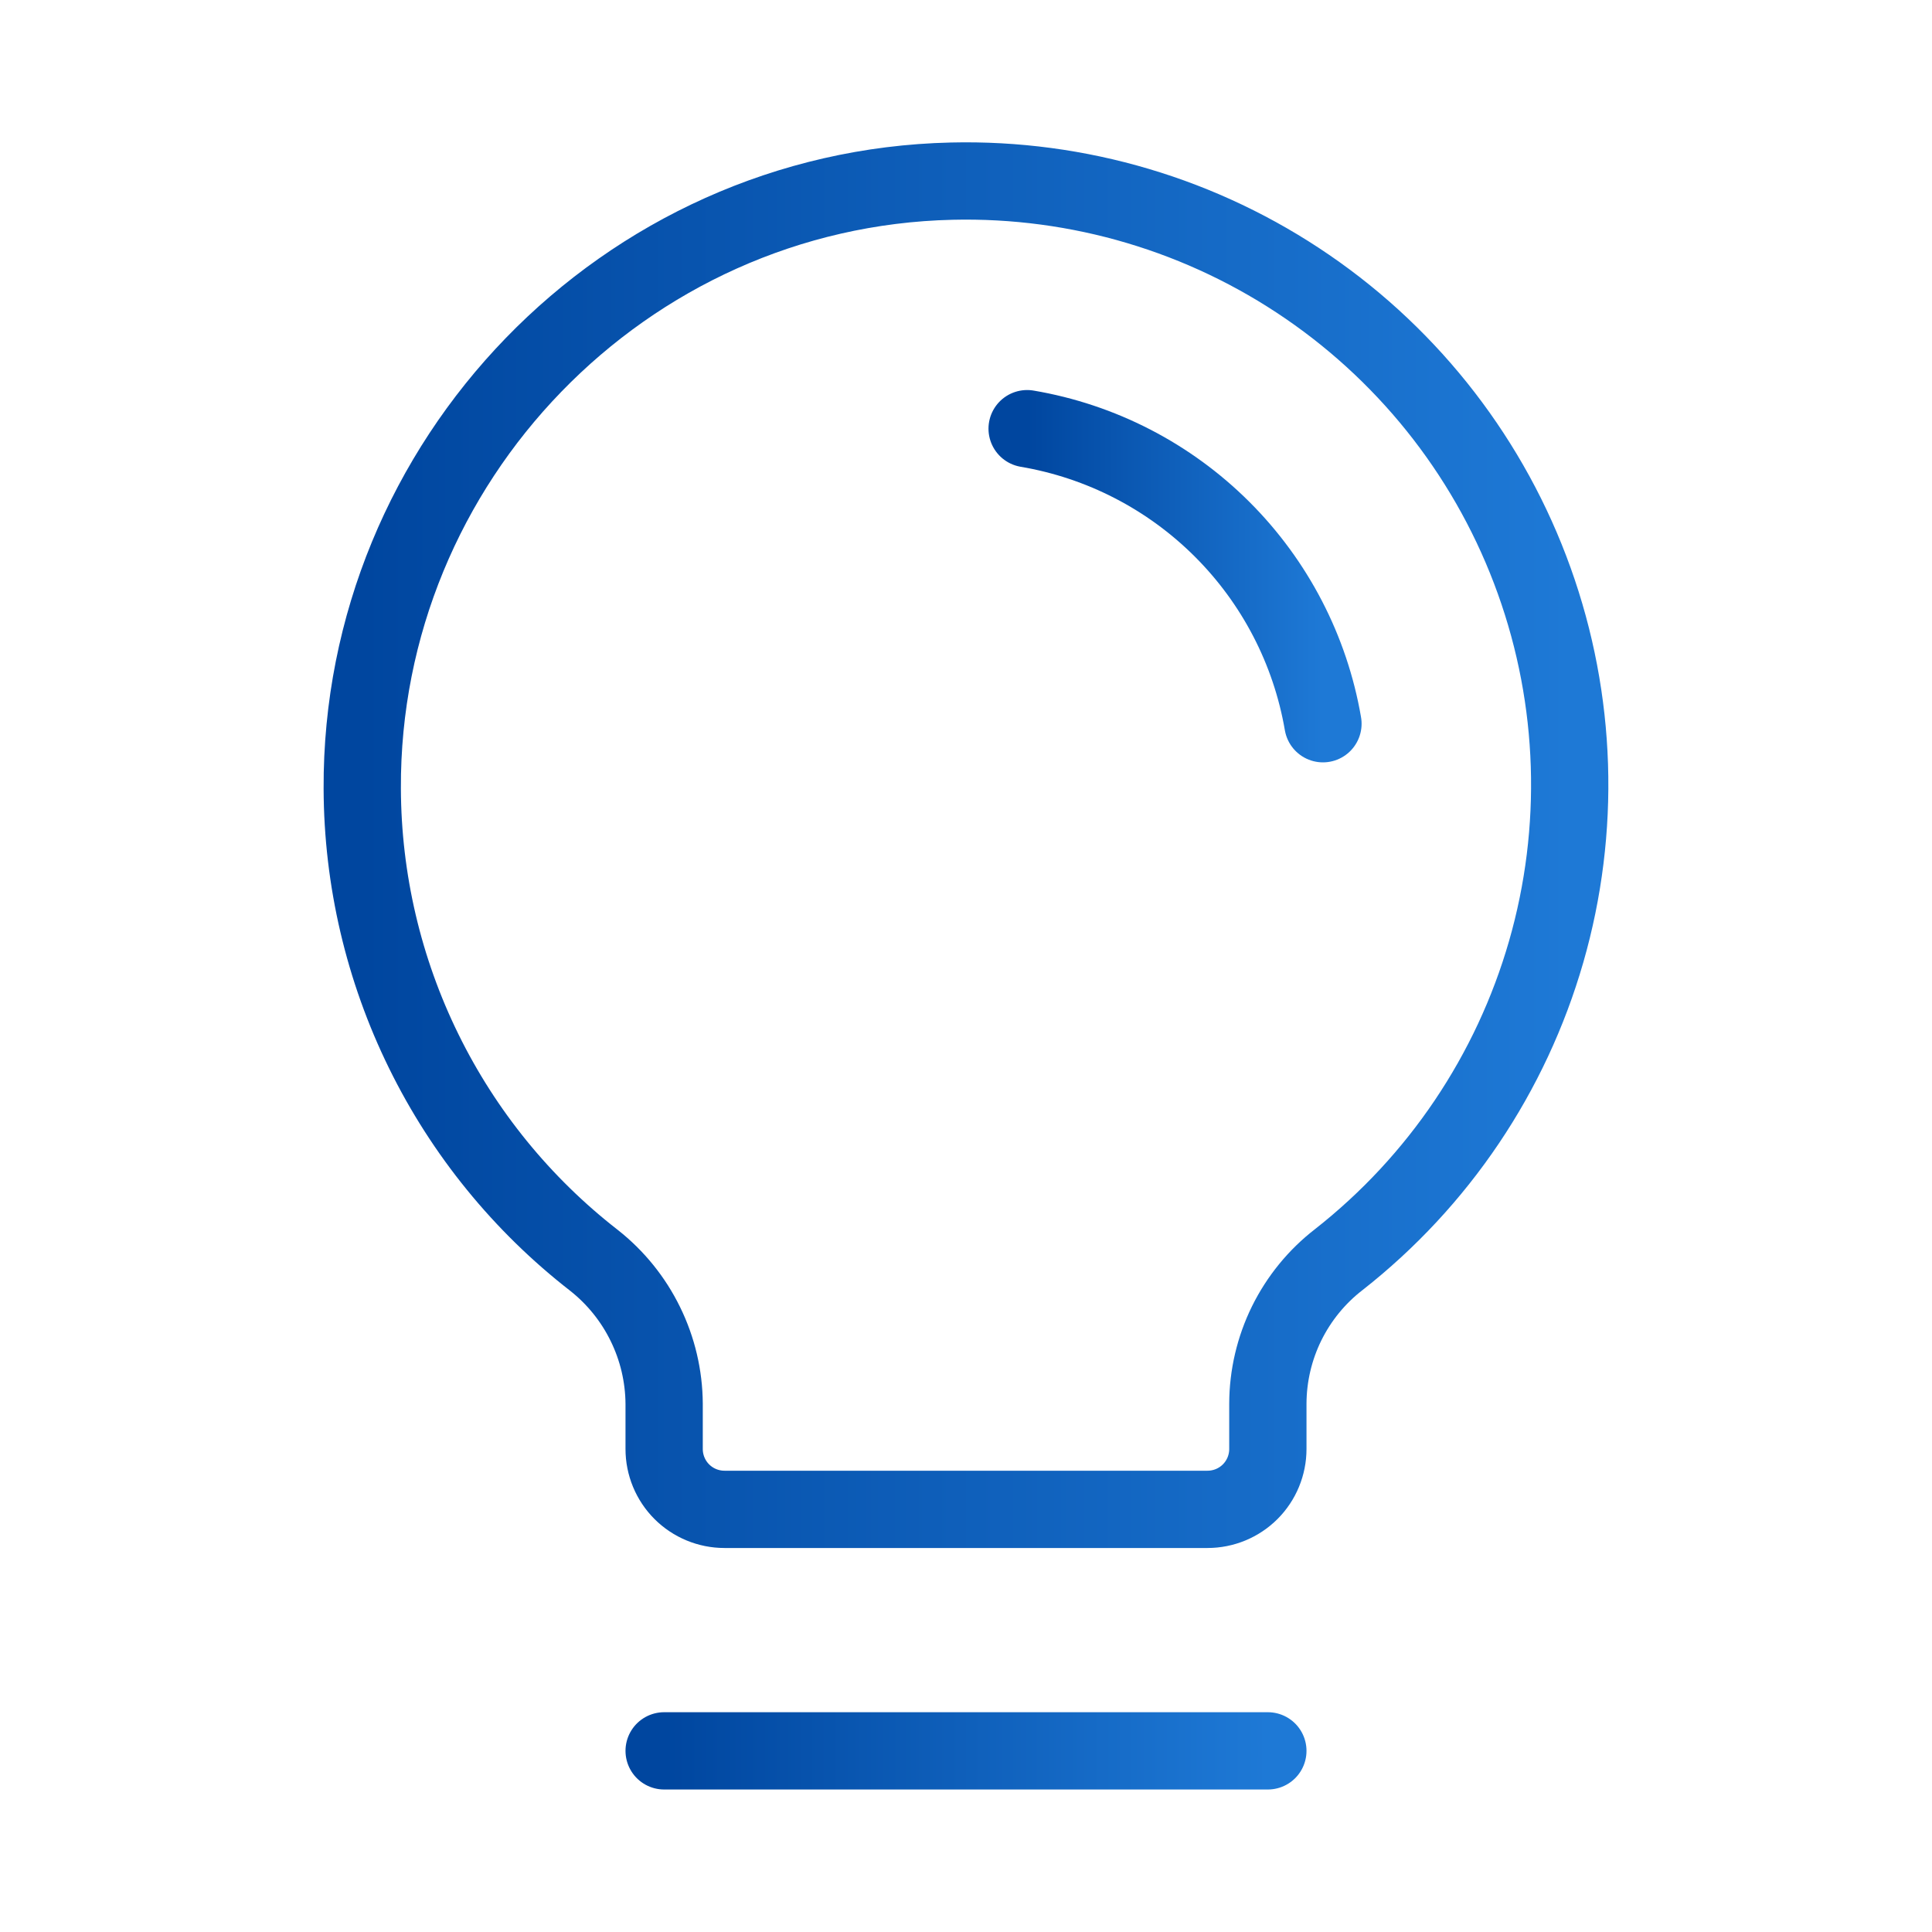
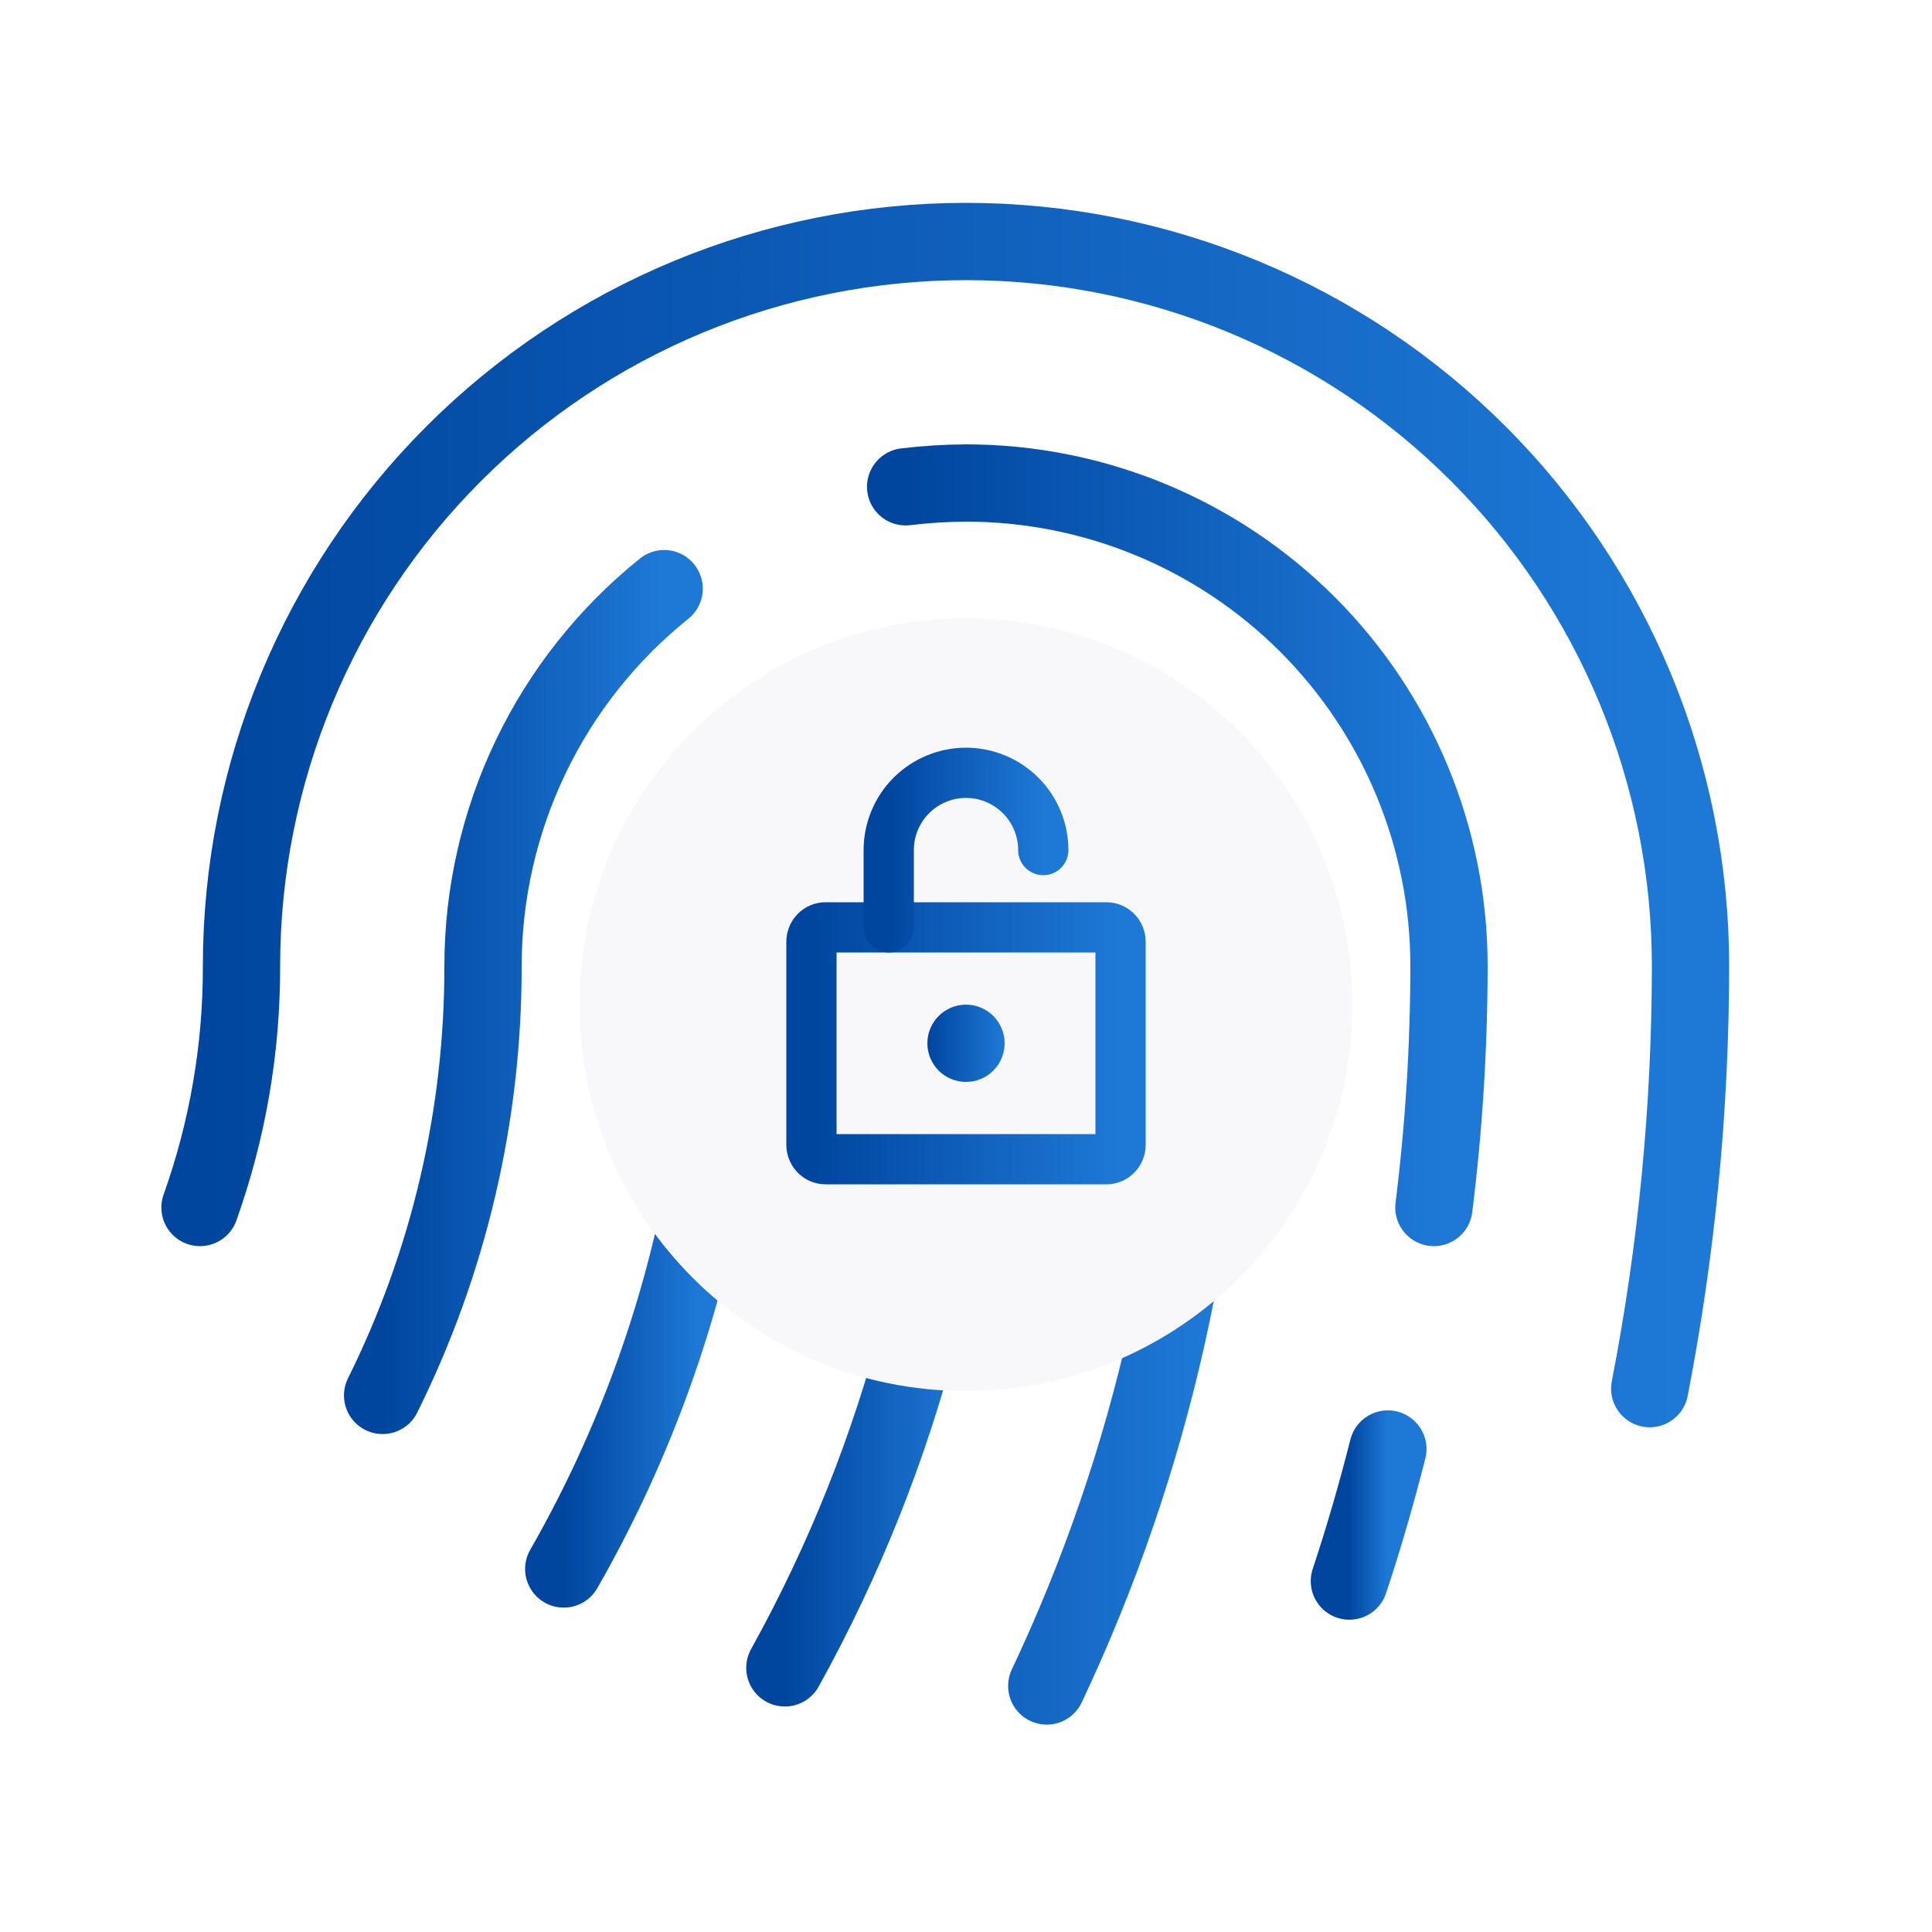
<svg xmlns="http://www.w3.org/2000/svg" width="50" height="50" viewBox="0 0 50 50" fill="none">
-   <path d="M17.188 45.312H32.812" stroke="url(#paint0_linear_10_723)" stroke-width="2" stroke-linecap="round" stroke-linejoin="round" />
-   <path d="M15.371 32.617C13.511 31.171 12.004 29.32 10.966 27.205C9.927 25.09 9.383 22.767 9.375 20.41C9.336 11.934 16.152 4.883 24.629 4.688C27.91 4.61 31.131 5.567 33.837 7.423C36.544 9.279 38.597 11.94 39.705 15.029C40.814 18.117 40.922 21.477 40.015 24.63C39.107 27.784 37.23 30.571 34.648 32.598C34.078 33.038 33.617 33.604 33.298 34.25C32.98 34.897 32.814 35.608 32.812 36.328V37.5C32.812 37.914 32.648 38.312 32.355 38.605C32.062 38.898 31.664 39.062 31.25 39.062H18.75C18.336 39.062 17.938 38.898 17.645 38.605C17.352 38.312 17.188 37.914 17.188 37.5V36.328C17.183 35.613 17.017 34.908 16.702 34.266C16.388 33.623 15.933 33.06 15.371 32.617V32.617Z" stroke="url(#paint1_linear_10_723)" stroke-width="2" stroke-linecap="round" stroke-linejoin="round" />
-   <path d="M26.582 11.094C28.492 11.418 30.254 12.326 31.625 13.694C32.997 15.062 33.91 16.822 34.238 18.73" stroke="url(#paint2_linear_10_723)" stroke-width="2" stroke-linecap="round" stroke-linejoin="round" />
+   <path d="M9.902 36.113C11.618 32.66 12.507 28.856 12.5 25C12.502 23.125 12.924 21.275 13.735 19.585C14.546 17.895 15.726 16.408 17.188 15.234" stroke="url(#paint0_linear_10_5890)" stroke-width="2" stroke-linecap="round" stroke-linejoin="round" />
+   <path d="M25 25C25.009 31.355 23.395 37.607 20.312 43.164" stroke="url(#paint1_linear_10_5890)" stroke-width="2" stroke-linecap="round" stroke-linejoin="round" />
+   <path d="M18.75 25C18.75 23.342 19.409 21.753 20.581 20.581C21.753 19.409 23.342 18.75 25 18.75C26.658 18.75 28.247 19.409 29.419 20.581C30.591 21.753 31.25 23.342 31.25 25C31.263 31.443 29.842 37.807 27.09 43.633" stroke="url(#paint2_linear_10_5890)" stroke-width="2" stroke-linecap="round" stroke-linejoin="round" />
+   <path d="M42.695 35.938C43.395 32.334 43.748 28.671 43.75 25C43.75 20.027 41.775 15.258 38.258 11.742C34.742 8.225 29.973 6.25 25 6.25C20.027 6.25 15.258 8.225 11.742 11.742C8.225 15.258 6.25 20.027 6.25 25C6.256 27.13 5.892 29.244 5.176 31.25" stroke="url(#paint3_linear_10_5890)" stroke-width="2" stroke-linecap="round" stroke-linejoin="round" />
+   <path d="M18.125 31.25C17.45 34.536 16.257 37.694 14.59 40.605" stroke="url(#paint4_linear_10_5890)" stroke-width="2" stroke-linecap="round" stroke-linejoin="round" />
+   <path d="M23.438 12.598C23.956 12.535 24.478 12.503 25 12.5C28.315 12.5 31.495 13.817 33.839 16.161C36.183 18.505 37.5 21.685 37.5 25C37.498 27.089 37.368 29.177 37.109 31.25" stroke="url(#paint5_linear_10_5890)" stroke-width="2" stroke-linecap="round" stroke-linejoin="round" />
+   <path d="M35.918 37.5C35.625 38.652 35.293 39.805 34.922 40.918" stroke="url(#paint6_linear_10_5890)" stroke-width="2" stroke-linecap="round" stroke-linejoin="round" />
+   <rect x="15" y="16" width="20" height="20" rx="10" fill="#F8F8FA" />
+   <path d="M28.636 24H21.364C21.163 24 21 24.168 21 24.375V29.625C21 29.832 21.163 30 21.364 30H28.636C28.837 30 29 29.832 29 29.625V24.375C29 24.168 28.837 24 28.636 24Z" stroke="url(#paint7_linear_10_5890)" stroke-width="1.3" stroke-linecap="round" stroke-linejoin="round" />
+   <path d="M23 24V22C23 21.47 23.211 20.961 23.586 20.586C23.961 20.211 24.47 20 25 20C25.53 20 26.039 20.211 26.414 20.586C26.789 20.961 27 21.47 27 22" stroke="url(#paint8_linear_10_5890)" stroke-width="1.3" stroke-linecap="round" stroke-linejoin="round" />
+   <path d="M25 28C25.552 28 26 27.552 26 27C26 26.448 25.552 26 25 26C24.448 26 24 26.448 24 27C24 27.552 24.448 28 25 28Z" fill="url(#paint9_linear_10_5890)" />
  <defs>
-     <linearGradient id="paint0_linear_10_723" x1="17.188" y1="45.826" x2="32.812" y2="45.826" gradientUnits="userSpaceOnUse">
+     <linearGradient id="paint0_linear_10_5890" x1="9.902" y1="25.956" x2="17.188" y2="25.956" gradientUnits="userSpaceOnUse">
      <stop stop-color="#00469F" />
      <stop offset="1" stop-color="#1E79D6" />
    </linearGradient>
-     <linearGradient id="paint1_linear_10_723" x1="9.375" y1="22.337" x2="40.624" y2="22.337" gradientUnits="userSpaceOnUse">
+     <linearGradient id="paint1_linear_10_5890" x1="20.312" y1="34.328" x2="25" y2="34.328" gradientUnits="userSpaceOnUse">
      <stop stop-color="#00469F" />
      <stop offset="1" stop-color="#1E79D6" />
    </linearGradient>
-     <linearGradient id="paint2_linear_10_723" x1="26.582" y1="15.015" x2="34.238" y2="15.015" gradientUnits="userSpaceOnUse">
+     <linearGradient id="paint2_linear_10_5890" x1="18.75" y1="31.528" x2="31.25" y2="31.528" gradientUnits="userSpaceOnUse">
+       <stop stop-color="#00469F" />
+       <stop offset="1" stop-color="#1E79D6" />
+     </linearGradient>
+     <linearGradient id="paint3_linear_10_5890" x1="5.176" y1="21.495" x2="43.75" y2="21.495" gradientUnits="userSpaceOnUse">
+       <stop stop-color="#00469F" />
+       <stop offset="1" stop-color="#1E79D6" />
+     </linearGradient>
+     <linearGradient id="paint4_linear_10_5890" x1="14.59" y1="36.054" x2="18.125" y2="36.054" gradientUnits="userSpaceOnUse">
+       <stop stop-color="#00469F" />
+       <stop offset="1" stop-color="#1E79D6" />
+     </linearGradient>
+     <linearGradient id="paint5_linear_10_5890" x1="23.438" y1="22.128" x2="37.5" y2="22.128" gradientUnits="userSpaceOnUse">
+       <stop stop-color="#00469F" />
+       <stop offset="1" stop-color="#1E79D6" />
+     </linearGradient>
+     <linearGradient id="paint6_linear_10_5890" x1="34.922" y1="39.255" x2="35.918" y2="39.255" gradientUnits="userSpaceOnUse">
+       <stop stop-color="#00469F" />
+       <stop offset="1" stop-color="#1E79D6" />
+     </linearGradient>
+     <linearGradient id="paint7_linear_10_5890" x1="21" y1="27.081" x2="29" y2="27.081" gradientUnits="userSpaceOnUse">
+       <stop stop-color="#00469F" />
+       <stop offset="1" stop-color="#1E79D6" />
+     </linearGradient>
+     <linearGradient id="paint8_linear_10_5890" x1="23" y1="22.054" x2="27" y2="22.054" gradientUnits="userSpaceOnUse">
+       <stop stop-color="#00469F" />
+       <stop offset="1" stop-color="#1E79D6" />
+     </linearGradient>
+     <linearGradient id="paint9_linear_10_5890" x1="24" y1="27.027" x2="26" y2="27.027" gradientUnits="userSpaceOnUse">
      <stop stop-color="#00469F" />
      <stop offset="1" stop-color="#1E79D6" />
    </linearGradient>
  </defs>
</svg>
